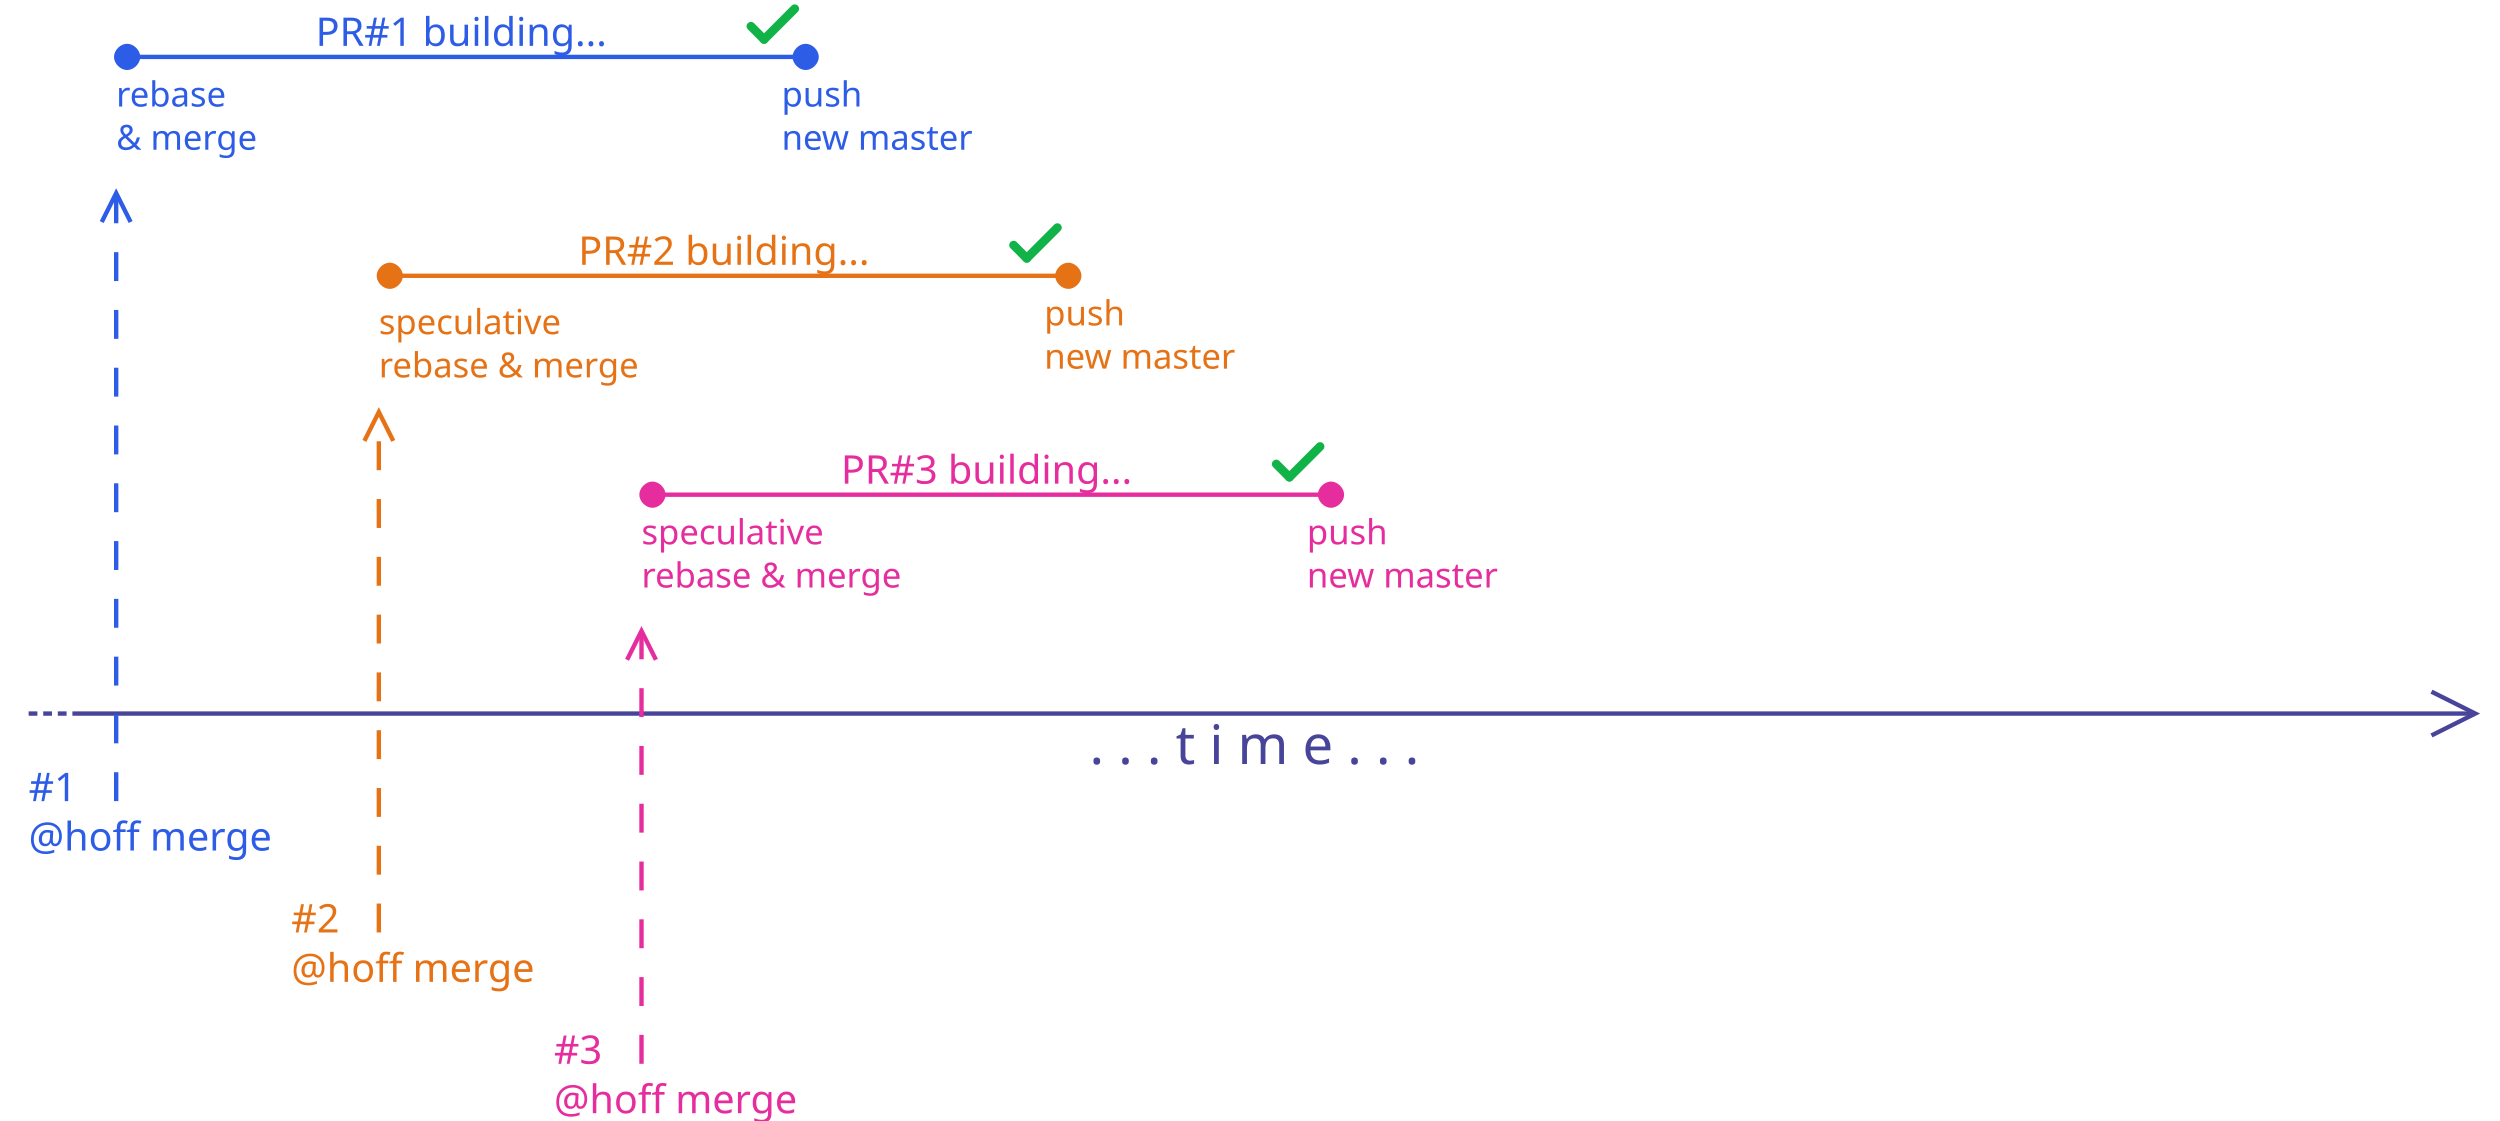
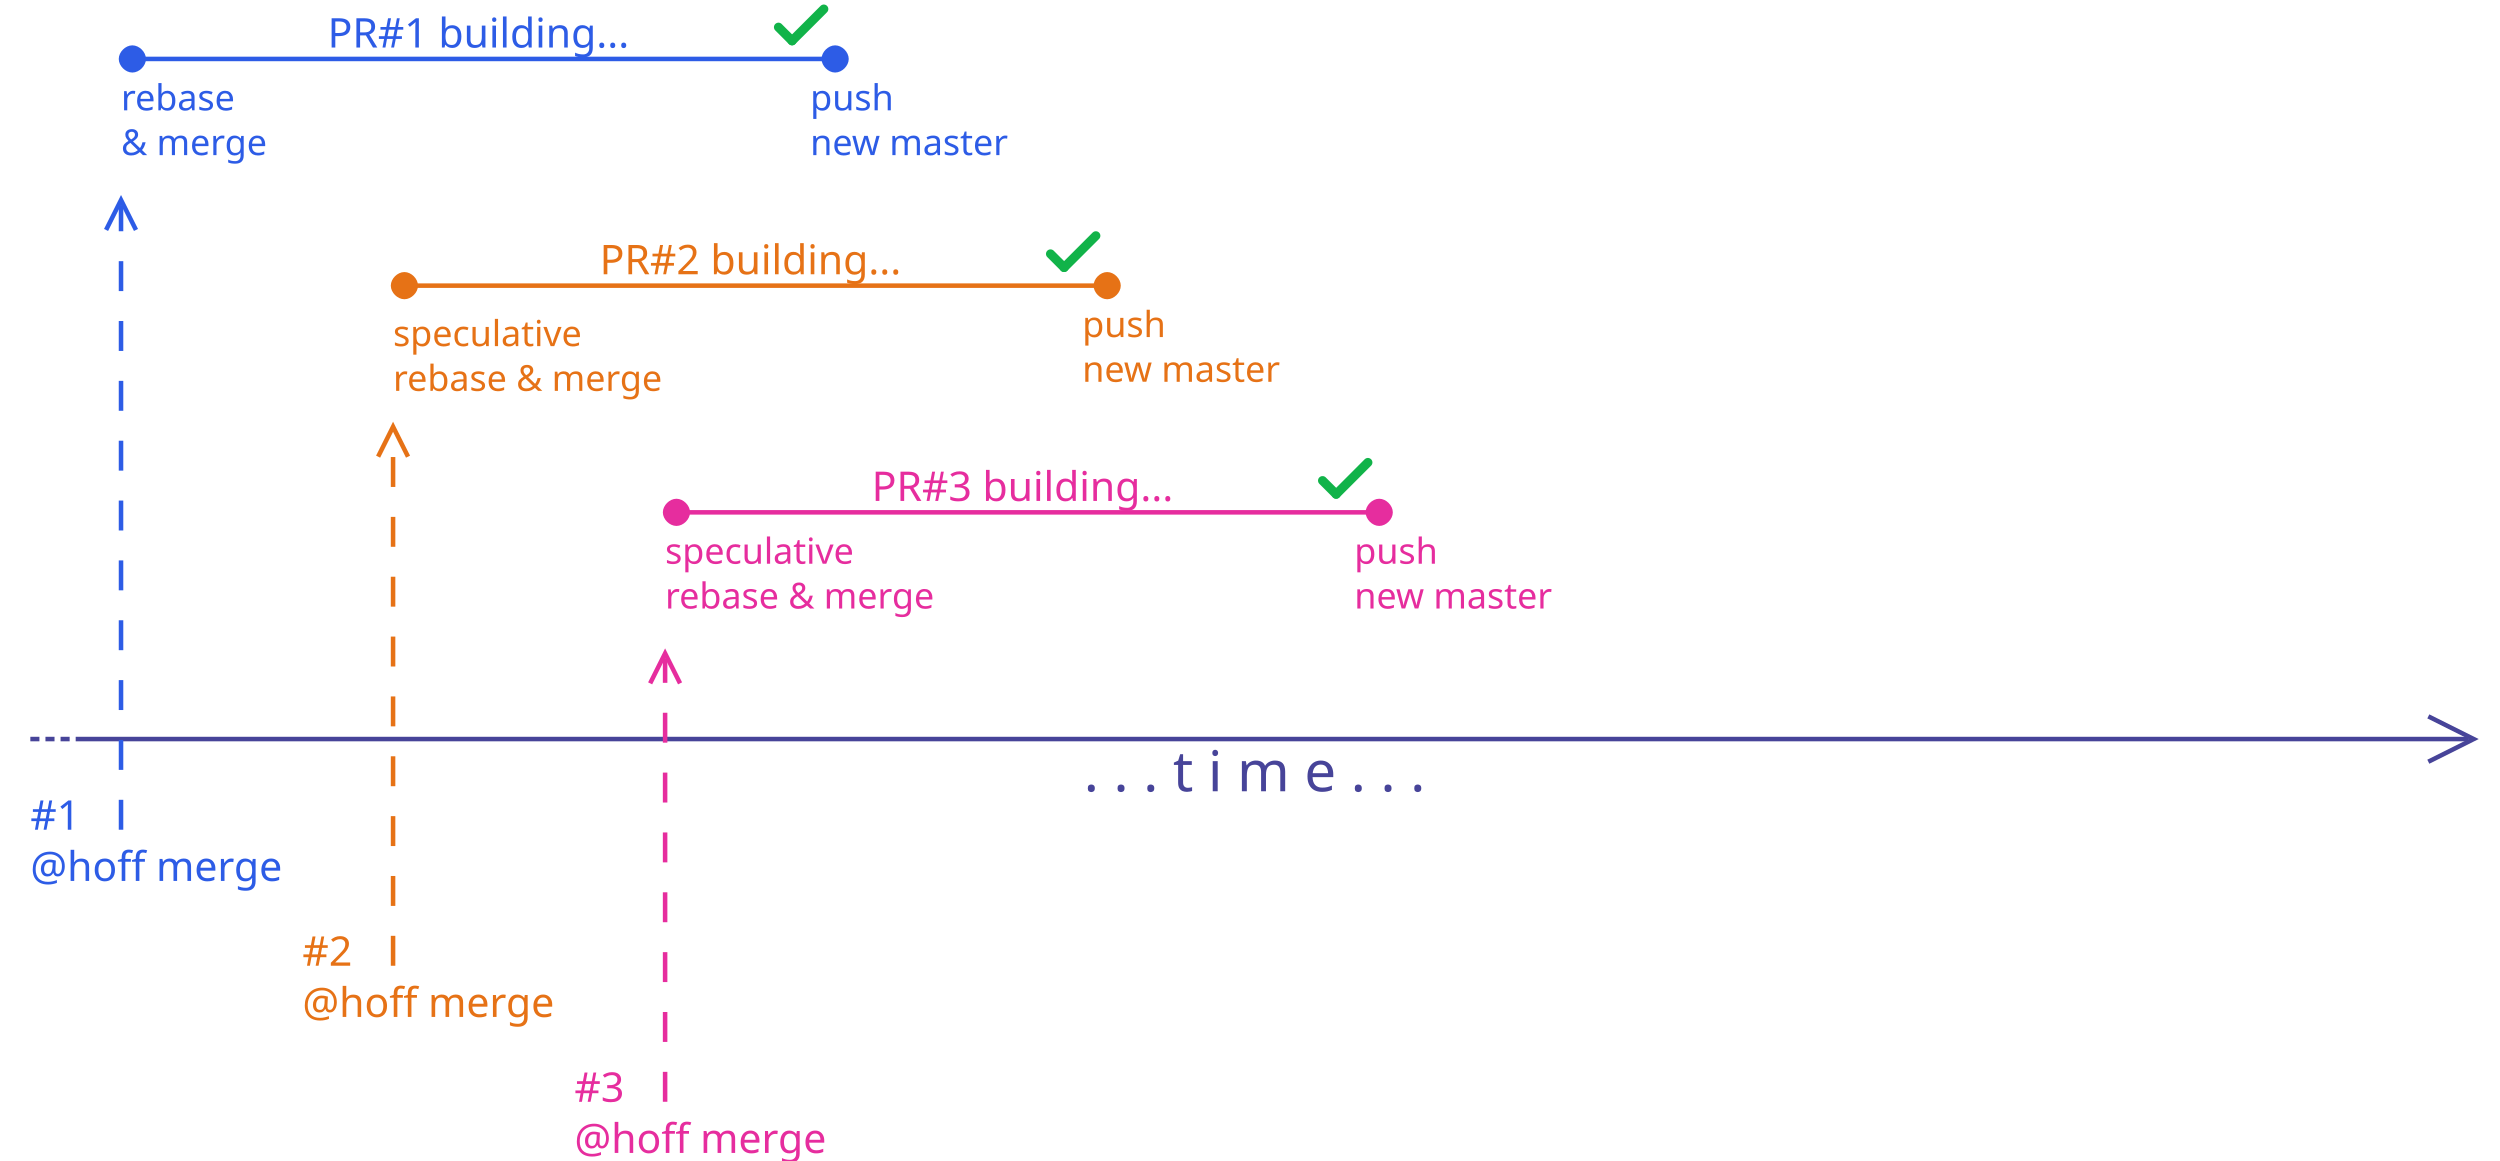
- <svg xmlns="http://www.w3.org/2000/svg" width="29cm" height="13cm" viewBox="-2 7 562 256">
+ <svg xmlns="http://www.w3.org/2000/svg" width="28cm" height="13cm" viewBox="-2 7 542 256">
  <g id="Background">
    <text font-size="9.031" style="fill: #2d5ce6; fill-opacity: 1; stroke: none;text-anchor:middle;font-family:sans-serif;font-style:normal;font-weight:normal" x="100" y="17.482">
      <tspan x="100" y="17.482">PR#1 building...</tspan>
      <tspan x="100" y="28.771" />
    </text>
    <g>
-       <line style="fill: none; stroke-opacity: 1; stroke-width: 1; stroke: #474499" x1="10" y1="170" x2="557.764" y2="170" />
+       <line style="fill: none; stroke-opacity: 1; stroke-width: 1; stroke: #474499" x1="10" y1="170" x2="537.764" y2="170" />
      <line style="fill: none; stroke-opacity: 1; stroke-width: 1; stroke: #474499" x1="0" y1="170" x2="2" y2="170" />
      <line style="fill: none; stroke-opacity: 1; stroke-width: 1; stroke: #474499" x1="3.333" y1="170" x2="5.333" y2="170" />
      <line style="fill: none; stroke-opacity: 1; stroke-width: 1; stroke: #474499" x1="6.667" y1="170" x2="8.667" y2="170" />
-       <polyline style="fill: none; stroke-opacity: 1; stroke-width: 1; stroke: #474499" points="548.882,175 558.882,170 548.882,165 " />
+       <polyline style="fill: none; stroke-opacity: 1; stroke-width: 1; stroke: #474499" points="528.882,175 538.882,170 528.882,165 " />
    </g>
-     <text font-size="12.418" style="fill: #474499; fill-opacity: 1; stroke: none;text-anchor:middle;font-family:sans-serif;font-style:normal;font-weight:normal" x="280" y="181.526">
-       <tspan x="280" y="181.526">. . . t i m e . . .</tspan>
+     <text font-size="12.418" style="fill: #474499; fill-opacity: 1; stroke: none;text-anchor:middle;font-family:sans-serif;font-style:normal;font-weight:normal" x="270" y="181.526">
+       <tspan x="270" y="181.526">. . . t i m e . . .</tspan>
    </text>
    <text font-size="7.902" style="fill: #2d5ce6; fill-opacity: 1; stroke: none;text-anchor:start;font-family:sans-serif;font-style:normal;font-weight:normal" x="172" y="31.335">
      <tspan x="172" y="31.335">push</tspan>
      <tspan x="172" y="41.213">new master</tspan>
    </text>
    <text font-size="7.902" style="fill: #2d5ce6; fill-opacity: 1; stroke: none;text-anchor:start;font-family:sans-serif;font-style:normal;font-weight:normal" x="20" y="31.335">
      <tspan x="20" y="31.335">rebase</tspan>
      <tspan x="20" y="41.213">&amp; merge</tspan>
    </text>
    <g>
      <line style="fill: none; stroke-opacity: 1; stroke-width: 1; stroke-dasharray: 6.6; stroke: #2d5ce6" x1="20" y1="190" x2="20" y2="52.236" />
      <polyline style="fill: none; stroke-opacity: 1; stroke-width: 1; stroke: #2d5ce6" points="23.3,57.718 20,51.118 16.7,57.718 " />
    </g>
    <text font-size="9.031" style="fill: #2d5ce6; fill-opacity: 1; stroke: none;text-anchor:start;font-family:sans-serif;font-style:normal;font-weight:normal" x="0" y="190">
      <tspan x="0" y="190">#1</tspan>
      <tspan x="0" y="201.289">@hoff merge</tspan>
    </text>
    <g>
      <line style="fill: none; stroke-opacity: 1; stroke-width: 1; stroke-dasharray: 6.6; stroke: #e67216" x1="80" y1="220" x2="80" y2="102.236" />
      <polyline style="fill: none; stroke-opacity: 1; stroke-width: 1; stroke: #e67216" points="83.3,107.718 80,101.118 76.7,107.718 " />
    </g>
    <text font-size="9.031" style="fill: #e67216; fill-opacity: 1; stroke: none;text-anchor:start;font-family:sans-serif;font-style:normal;font-weight:normal" x="60" y="220">
      <tspan x="60" y="220">#2</tspan>
      <tspan x="60" y="231.289">@hoff merge</tspan>
    </text>
    <g>
      <line style="fill: none; stroke-opacity: 1; stroke-width: 1; stroke-dasharray: 6.6; stroke: #e62d9e" x1="140" y1="250" x2="140" y2="152.236" />
      <polyline style="fill: none; stroke-opacity: 1; stroke-width: 1; stroke: #e62d9e" points="143.3,157.718 140,151.118 136.7,157.718 " />
    </g>
    <text font-size="9.031" style="fill: #e62d9e; fill-opacity: 1; stroke: none;text-anchor:start;font-family:sans-serif;font-style:normal;font-weight:normal" x="120" y="250">
      <tspan x="120" y="250">#3</tspan>
      <tspan x="120" y="261.289">@hoff merge</tspan>
    </text>
    <g>
      <line style="fill: none; stroke-opacity: 1; stroke-width: 1; stroke: #2d5ce6" x1="20" y1="20" x2="180" y2="20" />
      <path style="fill: #2d5ce6; fill-opacity: 1; stroke-opacity: 1; stroke-width: 1; stroke: #2d5ce6" fill-rule="evenodd" d="M 20 20 C 20,18.75 21.25,17.5 22.5,17.5 C 23.75,17.5 25,18.75 25,20 C 25,21.25 23.75,22.5 22.5,22.5 C 21.25,22.5 20,21.25 20,20z" />
      <path style="fill: #2d5ce6; fill-opacity: 1; stroke-opacity: 1; stroke-width: 1; stroke: #2d5ce6" fill-rule="evenodd" d="M 180 20 C 180,21.25 178.75,22.5 177.5,22.5 C 176.25,22.5 175,21.25 175,20 C 175,18.75 176.25,17.5 177.5,17.5 C 178.75,17.5 180,18.75 180,20z" />
    </g>
    <text font-size="9.031" style="fill: #e67216; fill-opacity: 1; stroke: none;text-anchor:middle;font-family:sans-serif;font-style:normal;font-weight:normal" x="160" y="67.482">
      <tspan x="160" y="67.482">PR#2 building...</tspan>
      <tspan x="160" y="78.771" />
    </text>
    <text font-size="7.902" style="fill: #e67216; fill-opacity: 1; stroke: none;text-anchor:start;font-family:sans-serif;font-style:normal;font-weight:normal" x="232" y="81.335">
      <tspan x="232" y="81.335">push</tspan>
      <tspan x="232" y="91.213">new master</tspan>
    </text>
    <text font-size="7.902" style="fill: #e67216; fill-opacity: 1; stroke: none;text-anchor:start;font-family:sans-serif;font-style:normal;font-weight:normal" x="80" y="83.335">
      <tspan x="80" y="83.335">speculative</tspan>
      <tspan x="80" y="93.213">rebase &amp; merge</tspan>
    </text>
    <g>
      <line style="fill: none; stroke-opacity: 1; stroke-width: 1; stroke: #e67216" x1="80" y1="70" x2="240" y2="70" />
      <path style="fill: #e67216; fill-opacity: 1; stroke-opacity: 1; stroke-width: 1; stroke: #e67216" fill-rule="evenodd" d="M 80 70 C 80,68.75 81.25,67.5 82.5,67.5 C 83.75,67.5 85,68.75 85,70 C 85,71.25 83.75,72.5 82.5,72.5 C 81.25,72.5 80,71.25 80,70z" />
      <path style="fill: #e67216; fill-opacity: 1; stroke-opacity: 1; stroke-width: 1; stroke: #e67216" fill-rule="evenodd" d="M 240 70 C 240,71.25 238.75,72.5 237.5,72.5 C 236.25,72.5 235,71.25 235,70 C 235,68.75 236.25,67.5 237.5,67.5 C 238.75,67.5 240,68.75 240,70z" />
    </g>
    <text font-size="9.031" style="fill: #e62d9e; fill-opacity: 1; stroke: none;text-anchor:middle;font-family:sans-serif;font-style:normal;font-weight:normal" x="220" y="117.482">
      <tspan x="220" y="117.482">PR#3 building...</tspan>
      <tspan x="220" y="128.771" />
    </text>
    <text font-size="7.902" style="fill: #e62d9e; fill-opacity: 1; stroke: none;text-anchor:start;font-family:sans-serif;font-style:normal;font-weight:normal" x="292" y="131.335">
      <tspan x="292" y="131.335">push</tspan>
      <tspan x="292" y="141.213">new master</tspan>
    </text>
    <text font-size="7.902" style="fill: #e62d9e; fill-opacity: 1; stroke: none;text-anchor:start;font-family:sans-serif;font-style:normal;font-weight:normal" x="140" y="131.335">
      <tspan x="140" y="131.335">speculative</tspan>
      <tspan x="140" y="141.213">rebase &amp; merge</tspan>
    </text>
    <g>
      <line style="fill: none; stroke-opacity: 1; stroke-width: 1; stroke: #e62d9e" x1="140" y1="120" x2="300" y2="120" />
      <path style="fill: #e62d9e; fill-opacity: 1; stroke-opacity: 1; stroke-width: 1; stroke: #e62d9e" fill-rule="evenodd" d="M 140 120 C 140,118.75 141.25,117.5 142.5,117.5 C 143.75,117.5 145,118.75 145,120 C 145,121.25 143.75,122.5 142.5,122.5 C 141.25,122.5 140,121.25 140,120z" />
      <path style="fill: #e62d9e; fill-opacity: 1; stroke-opacity: 1; stroke-width: 1; stroke: #e62d9e" fill-rule="evenodd" d="M 300 120 C 300,121.25 298.75,122.5 297.5,122.5 C 296.25,122.5 295,121.25 295,120 C 295,118.75 296.25,117.5 297.5,117.5 C 298.75,117.5 300,118.75 300,120z" />
    </g>
    <g transform="matrix(1,0,0,1,-15,7)">
      <line style="fill: none; stroke-opacity: 1; stroke-width: 2; stroke-linecap: round; stroke: #11b349" x1="183" y1="9" x2="190" y2="2" />
      <line style="fill: none; stroke-opacity: 1; stroke-width: 2; stroke-linecap: round; stroke: #11b349" x1="180" y1="6" x2="183" y2="9" />
    </g>
    <g transform="matrix(1,0,0,1,45,57)">
      <line style="fill: none; stroke-opacity: 1; stroke-width: 2; stroke-linecap: round; stroke: #11b349" x1="183" y1="9" x2="190" y2="2" />
      <line style="fill: none; stroke-opacity: 1; stroke-width: 2; stroke-linecap: round; stroke: #11b349" x1="180" y1="6" x2="183" y2="9" />
    </g>
    <g transform="matrix(1,0,0,1,105,107)">
      <line style="fill: none; stroke-opacity: 1; stroke-width: 2; stroke-linecap: round; stroke: #11b349" x1="183" y1="9" x2="190" y2="2" />
      <line style="fill: none; stroke-opacity: 1; stroke-width: 2; stroke-linecap: round; stroke: #11b349" x1="180" y1="6" x2="183" y2="9" />
    </g>
  </g>
</svg>
